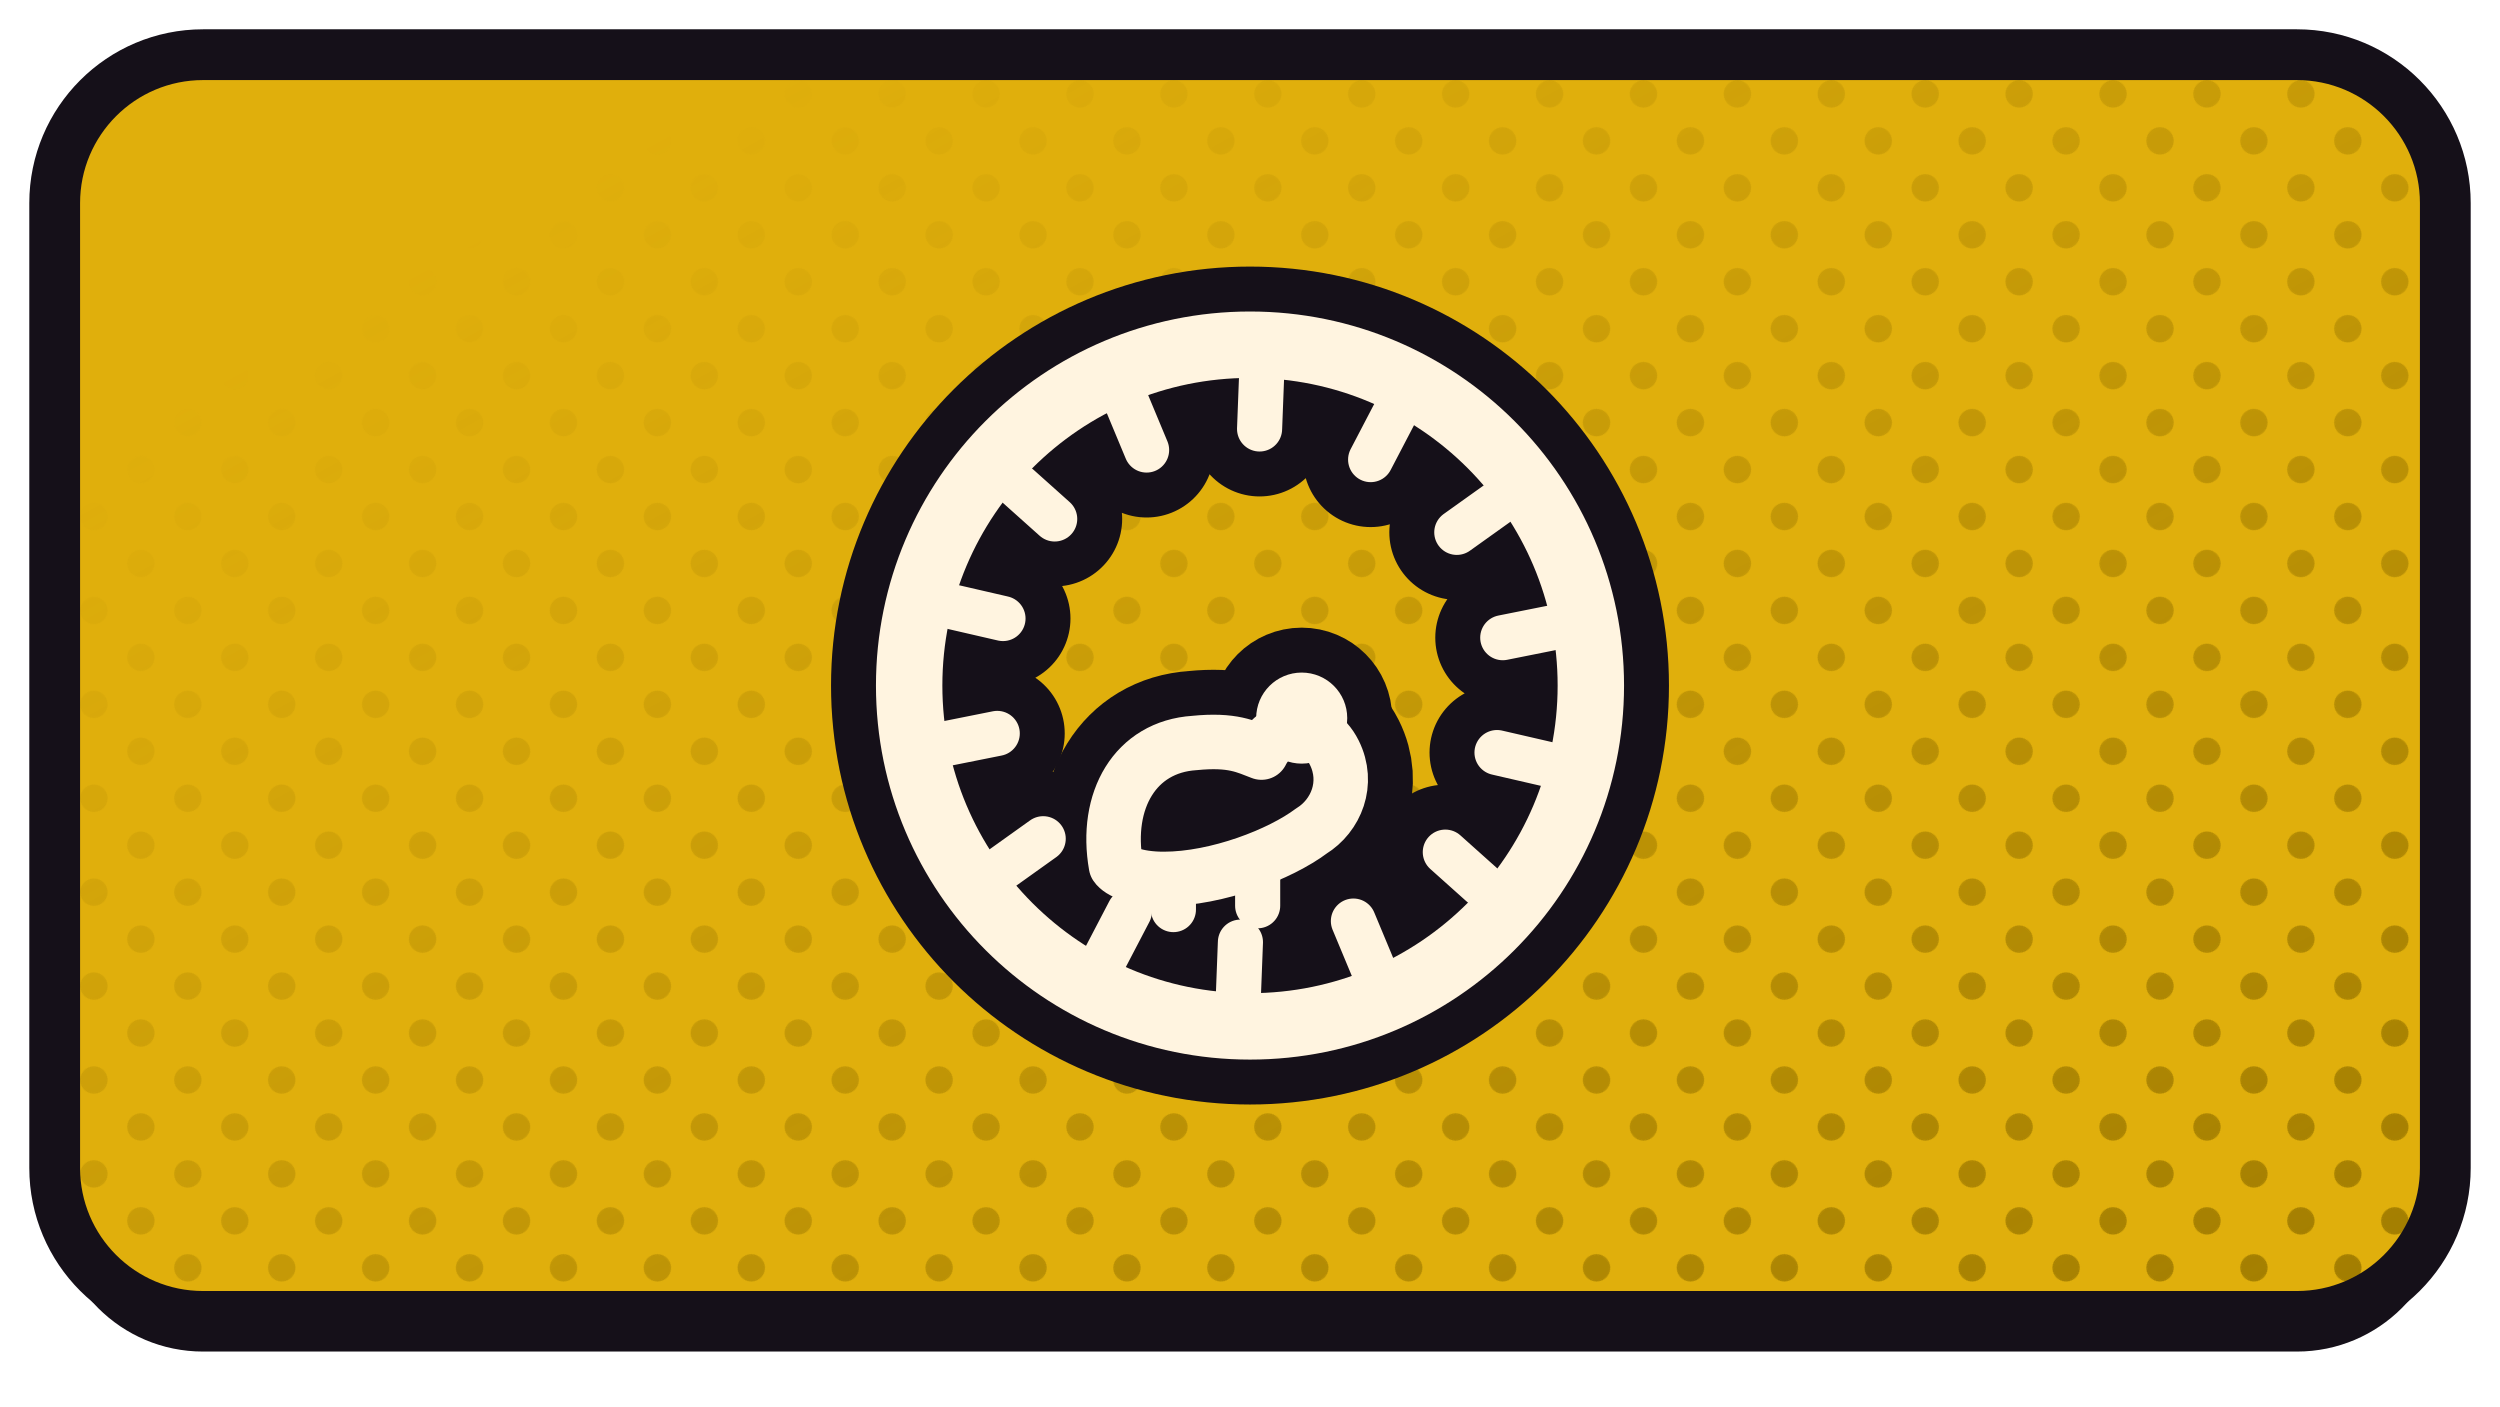
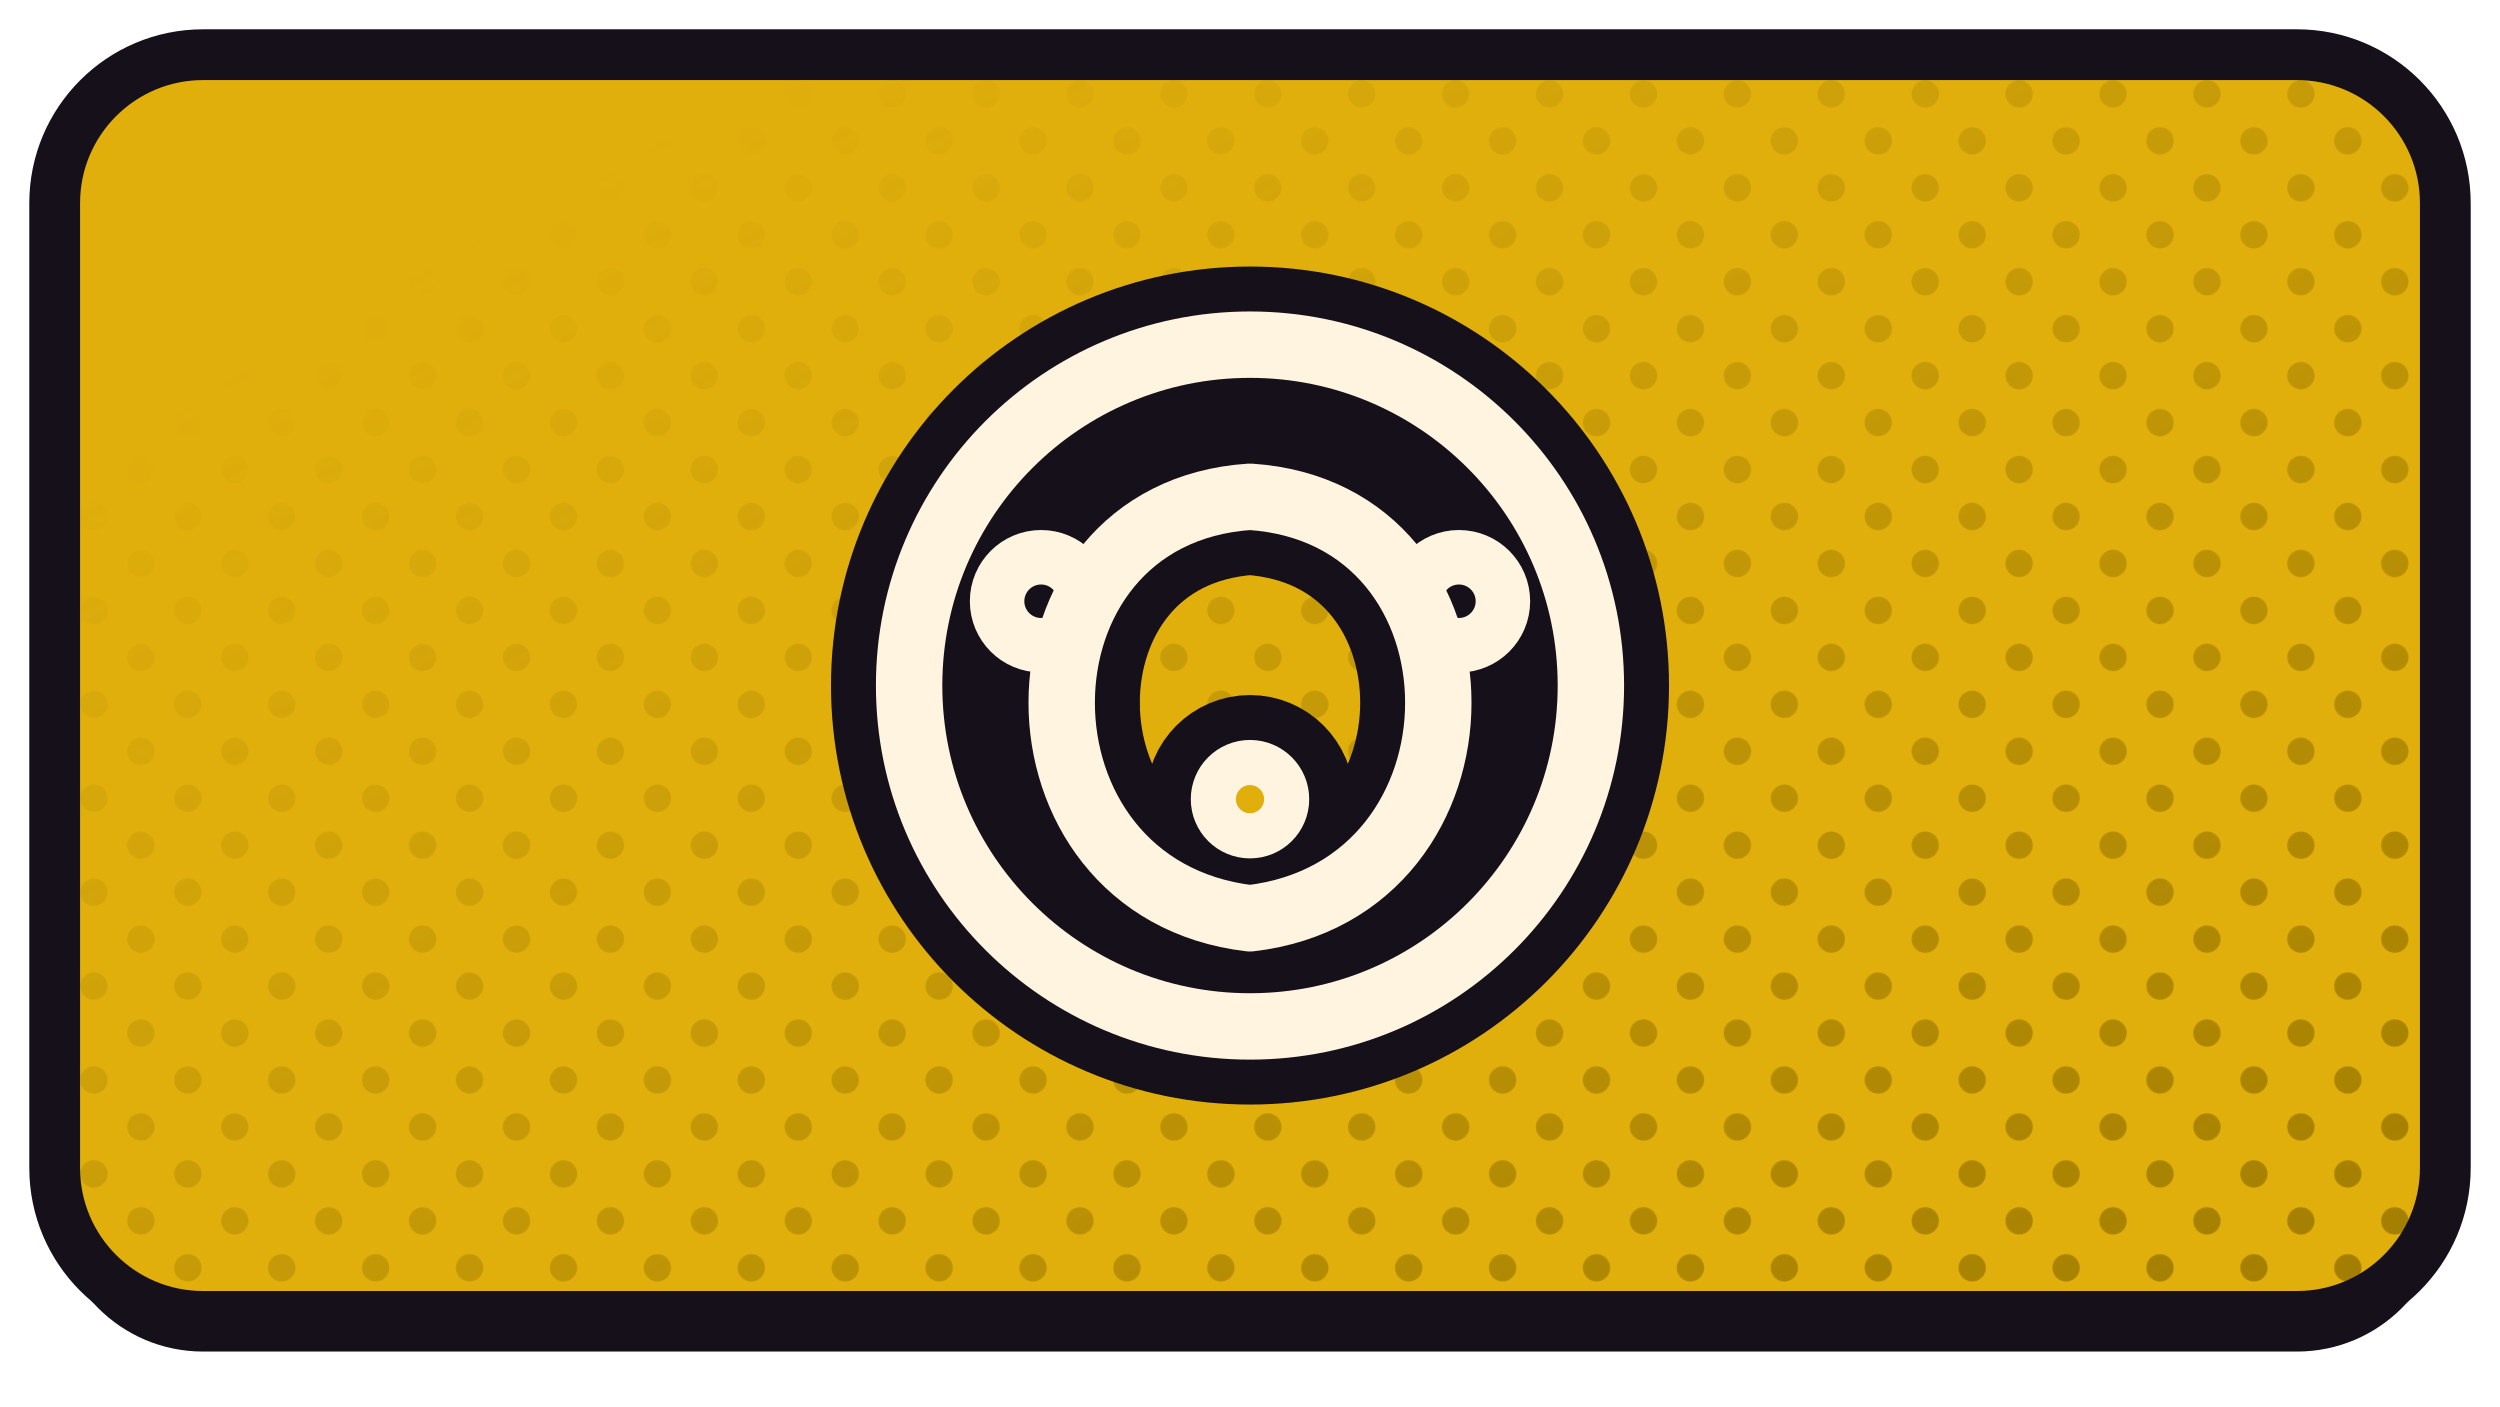
<svg xmlns="http://www.w3.org/2000/svg" xmlns:xlink="http://www.w3.org/1999/xlink" width="1280" height="720" viewBox="0 0 1280 720">
  <defs>
    <path id="fjanky" d="M 104 28 H 1176 A 76 76 0 0 1 1252 104 V 598 A 76 76 0 0 1 1176 674 H 104 A 76 76 0 0 1 28 598 V 104 A 76 76 0 0 1 104 28 Z" />
    <clipPath id="cpjanky">
      <use href="#fjanky" xlink:href="#fjanky" />
    </clipPath>
    <pattern id="htjanky" width="34.0" height="34.0" patternUnits="userSpaceOnUse" patternTransform="rotate(45)">
      <circle cx="17.00" cy="17.00" r="7.0" fill="#9D7900" />
    </pattern>
    <linearGradient id="hgjanky" x1="0" y1="0" x2="1" y2="1">
      <stop offset="0.18" stop-color="#000000" />
      <stop offset="0.62" stop-color="#8A8A8A" />
      <stop offset="1" stop-color="#FFFFFF" />
    </linearGradient>
    <mask id="hmjanky">
      <rect x="0" y="0" width="1280" height="720" fill="url(#hgjanky)" />
    </mask>
  </defs>
  <use href="#fjanky" xlink:href="#fjanky" fill="#151019" transform="translate(0,18)" />
  <use href="#fjanky" xlink:href="#fjanky" fill="#E0AF0C" />
  <g clip-path="url(#cpjanky)">
    <rect width="1280" height="720" fill="url(#htjanky)" mask="url(#hmjanky)" />
  </g>
  <use href="#fjanky" xlink:href="#fjanky" fill="none" stroke="#151019" stroke-width="26" stroke-linejoin="round" />
  <g transform="translate(640.0,351.0)">
-     <g transform="scale(0.98039) translate(-256.00,-258.00)">
-       <circle cx="256" cy="258" r="178" fill="none" stroke="#151019" stroke-width="81.60" stroke-linecap="round" stroke-linejoin="round" />
-       <path d="M 411 299 L 385 293 M 377 362 L 358 345 M 320 405 L 310 381 M 250 418 L 251 392 M 181 399 L 193 376 M 127 353 L 148 338 M 99 288 L 124 283 M 101 217 L 127 223 M 135 154 L 154 171 M 192 111 L 202 135 M 262 98 L 261 124 M 331 117 L 319 140 M 385 163 L 364 178 M 413 228 L 388 233" fill="none" stroke="#151019" stroke-width="70.48" stroke-linecap="round" stroke-linejoin="round" />
-       <path d="M 186 352 C 180 318 196 290 227 288 C 247 286 254 290 262 293 C 270 277 291 275 300 293 C 308 309 301 326 288 334 C 272 346 239 359 211 359 C 196 359 188 355 186 352 Z" fill="none" stroke="#151019" stroke-width="75.38" stroke-linecap="round" stroke-linejoin="round" />
-       <circle cx="283" cy="275" r="12" fill="none" stroke="#151019" stroke-width="70.48" stroke-linecap="round" stroke-linejoin="round" />
-       <path d="M 216 359 L 216 375 M 260 357 L 260 373" fill="none" stroke="#151019" stroke-width="70.48" stroke-linecap="round" stroke-linejoin="round" />
-       <circle cx="256" cy="258" r="178" fill="none" stroke="#FFF4E0" stroke-width="34.68" stroke-linecap="round" stroke-linejoin="round" />
-       <path d="M 411 299 L 385 293 M 377 362 L 358 345 M 320 405 L 310 381 M 250 418 L 251 392 M 181 399 L 193 376 M 127 353 L 148 338 M 99 288 L 124 283 M 101 217 L 127 223 M 135 154 L 154 171 M 192 111 L 202 135 M 262 98 L 261 124 M 331 117 L 319 140 M 385 163 L 364 178 M 413 228 L 388 233" fill="none" stroke="#FFF4E0" stroke-width="23.56" stroke-linecap="round" stroke-linejoin="round" />
-       <path d="M 186 352 C 180 318 196 290 227 288 C 247 286 254 290 262 293 C 270 277 291 275 300 293 C 308 309 301 326 288 334 C 272 346 239 359 211 359 C 196 359 188 355 186 352 Z" fill="none" stroke="#FFF4E0" stroke-width="28.46" stroke-linecap="round" stroke-linejoin="round" />
-       <circle cx="283" cy="275" r="12" fill="none" stroke="#FFF4E0" stroke-width="23.56" stroke-linecap="round" stroke-linejoin="round" />
-       <path d="M 216 359 L 216 375 M 260 357 L 260 373" fill="none" stroke="#FFF4E0" stroke-width="23.56" stroke-linecap="round" stroke-linejoin="round" />
+     <g transform="scale(0.93834) translate(-256.00,-256.00)">
+       <circle cx="256" cy="256" r="186" fill="none" stroke="#151019" stroke-width="85.26" stroke-linecap="round" stroke-linejoin="round" />
+       <circle cx="142" cy="210" r="24" fill="none" stroke="#151019" stroke-width="78.76" stroke-linecap="round" stroke-linejoin="round" />
+       <circle cx="370" cy="210" r="24" fill="none" stroke="#151019" stroke-width="78.76" stroke-linecap="round" stroke-linejoin="round" />
+       <path d="M 256 153 C 393 162 393 367 256 383 C 119 367 119 162 256 153 Z" fill="none" stroke="#151019" stroke-width="85.26" stroke-linecap="round" stroke-linejoin="round" />
+       <circle cx="256" cy="318" r="20" fill="none" stroke="#151019" stroke-width="73.64" stroke-linecap="round" stroke-linejoin="round" />
+       <circle cx="256" cy="256" r="186" fill="none" stroke="#FFF4E0" stroke-width="36.23" stroke-linecap="round" stroke-linejoin="round" />
+       <circle cx="142" cy="210" r="24" fill="none" stroke="#FFF4E0" stroke-width="29.73" stroke-linecap="round" stroke-linejoin="round" />
+       <circle cx="370" cy="210" r="24" fill="none" stroke="#FFF4E0" stroke-width="29.73" stroke-linecap="round" stroke-linejoin="round" />
+       <path d="M 256 153 C 393 162 393 367 256 383 C 119 367 119 162 256 153 Z" fill="none" stroke="#FFF4E0" stroke-width="36.23" stroke-linecap="round" stroke-linejoin="round" />
+       <circle cx="256" cy="318" r="20" fill="none" stroke="#FFF4E0" stroke-width="24.62" stroke-linecap="round" stroke-linejoin="round" />
    </g>
  </g>
</svg>
